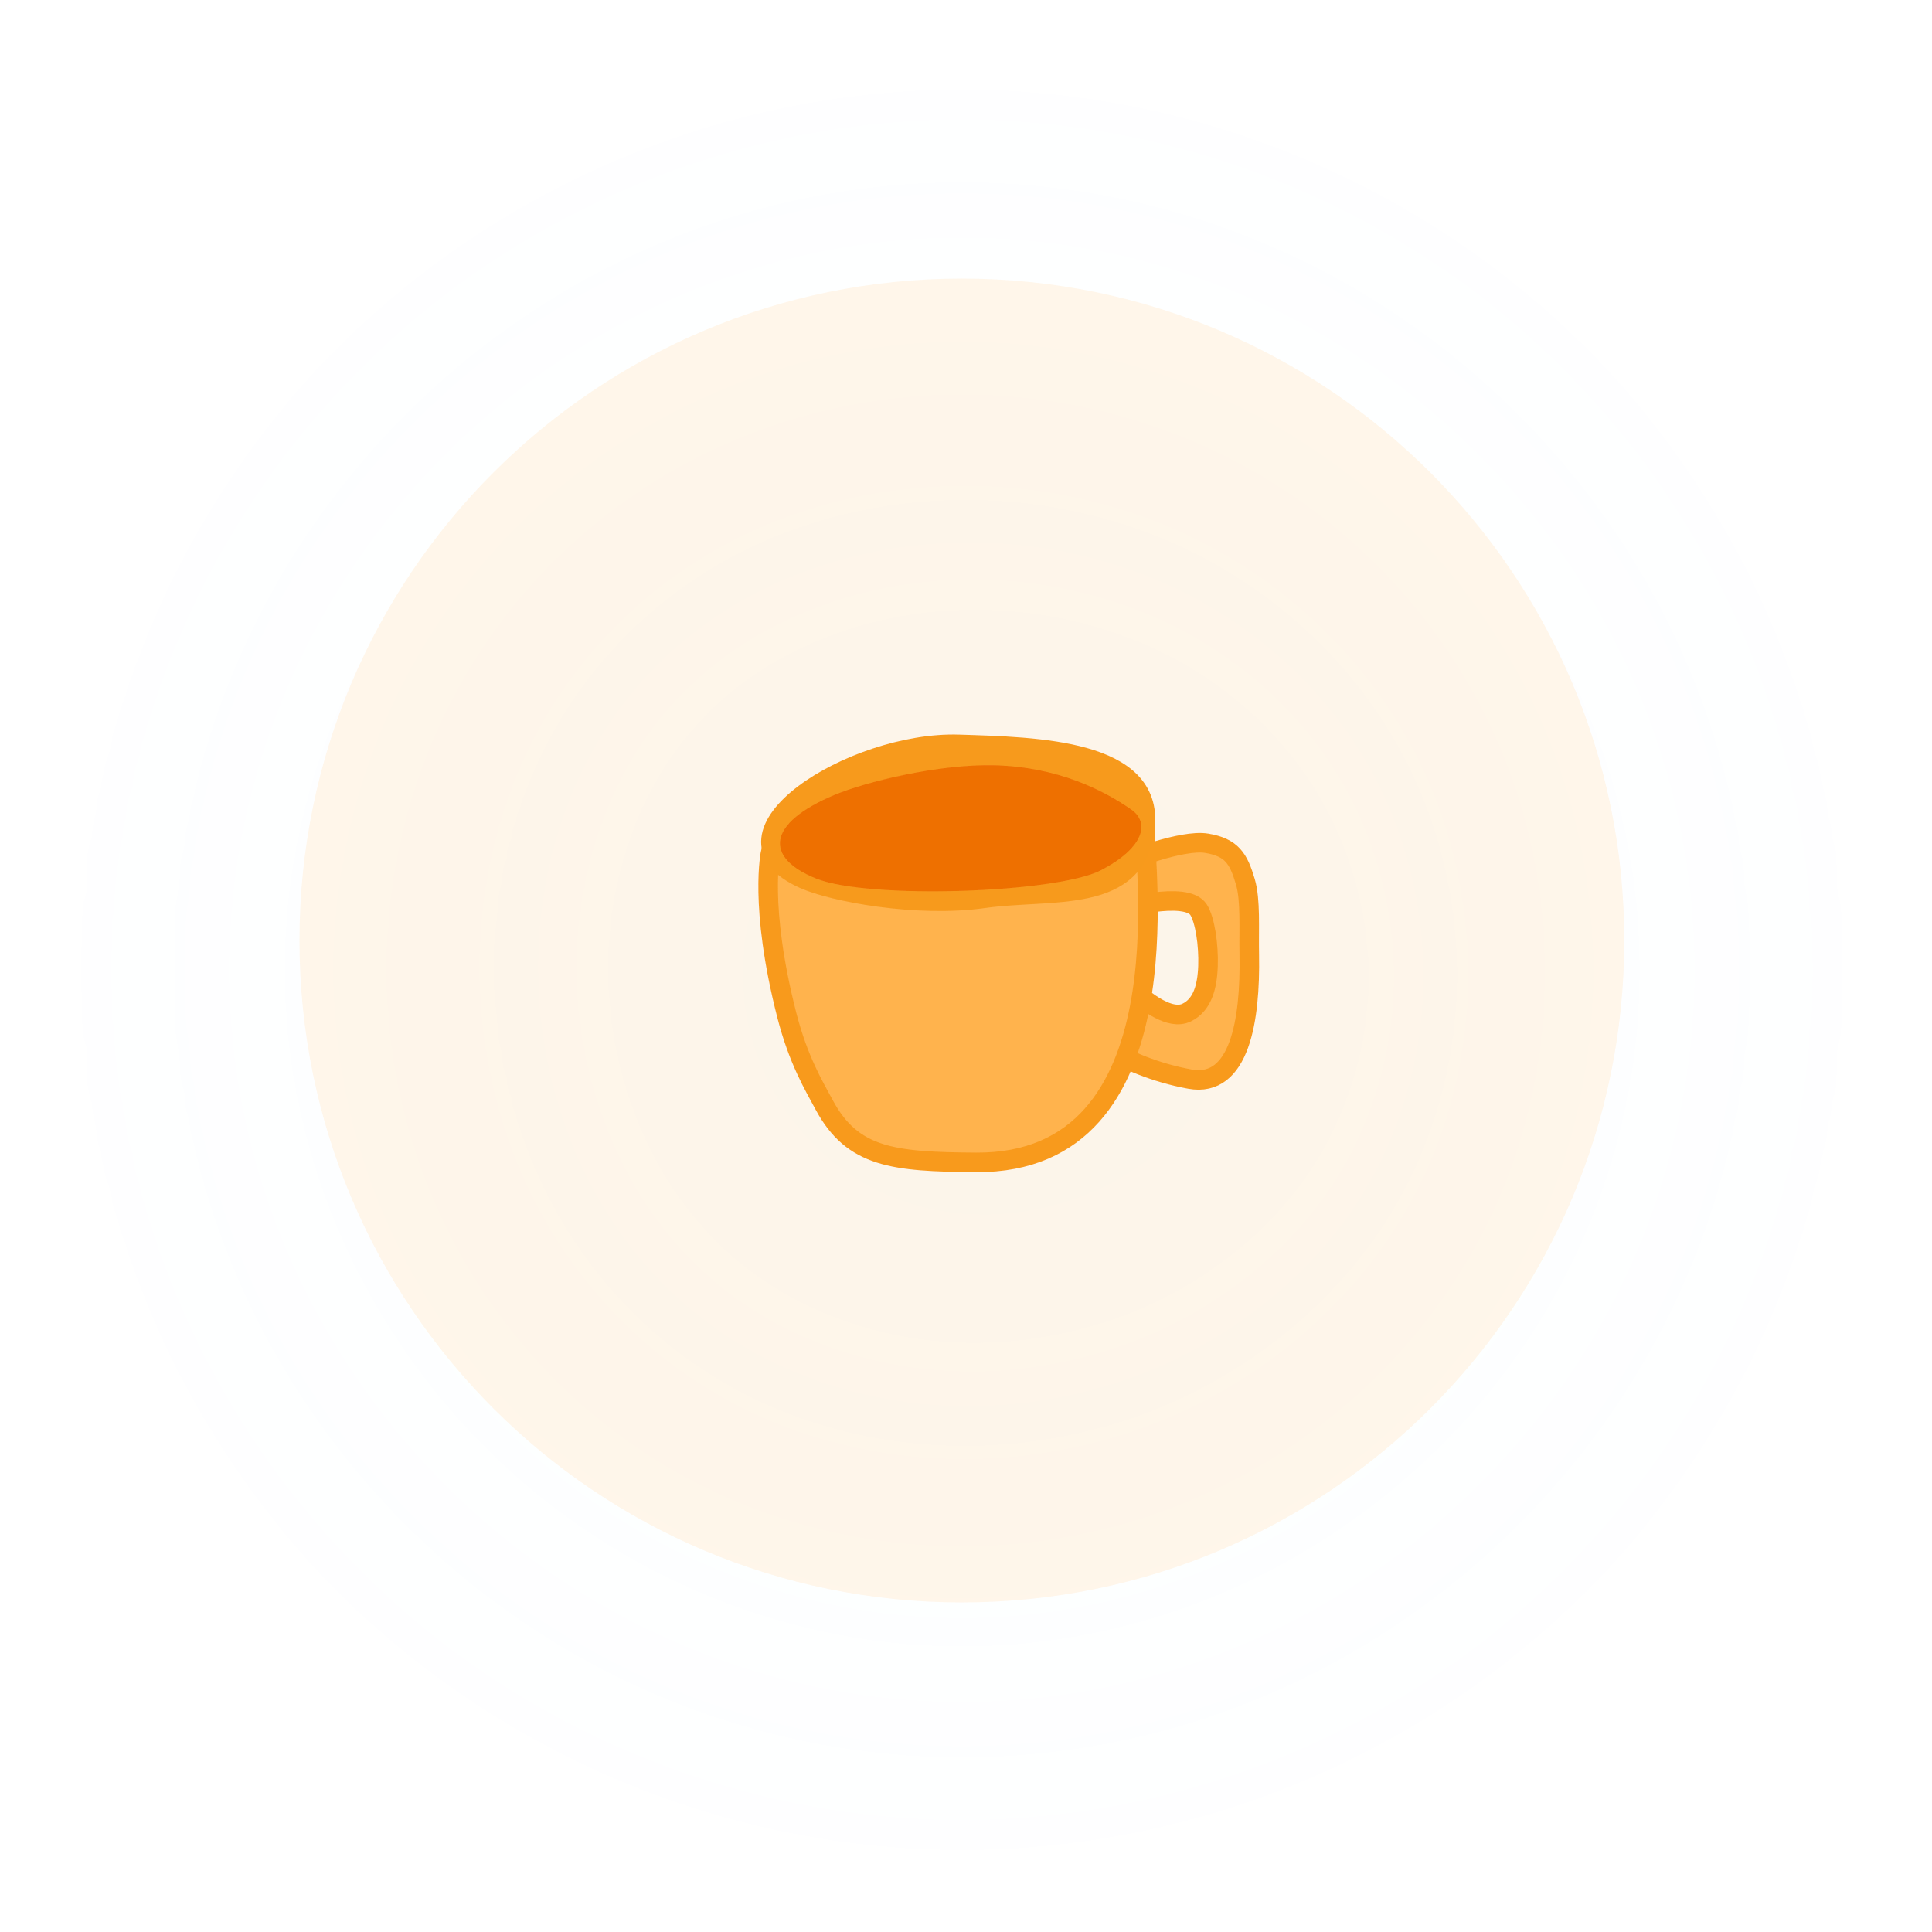
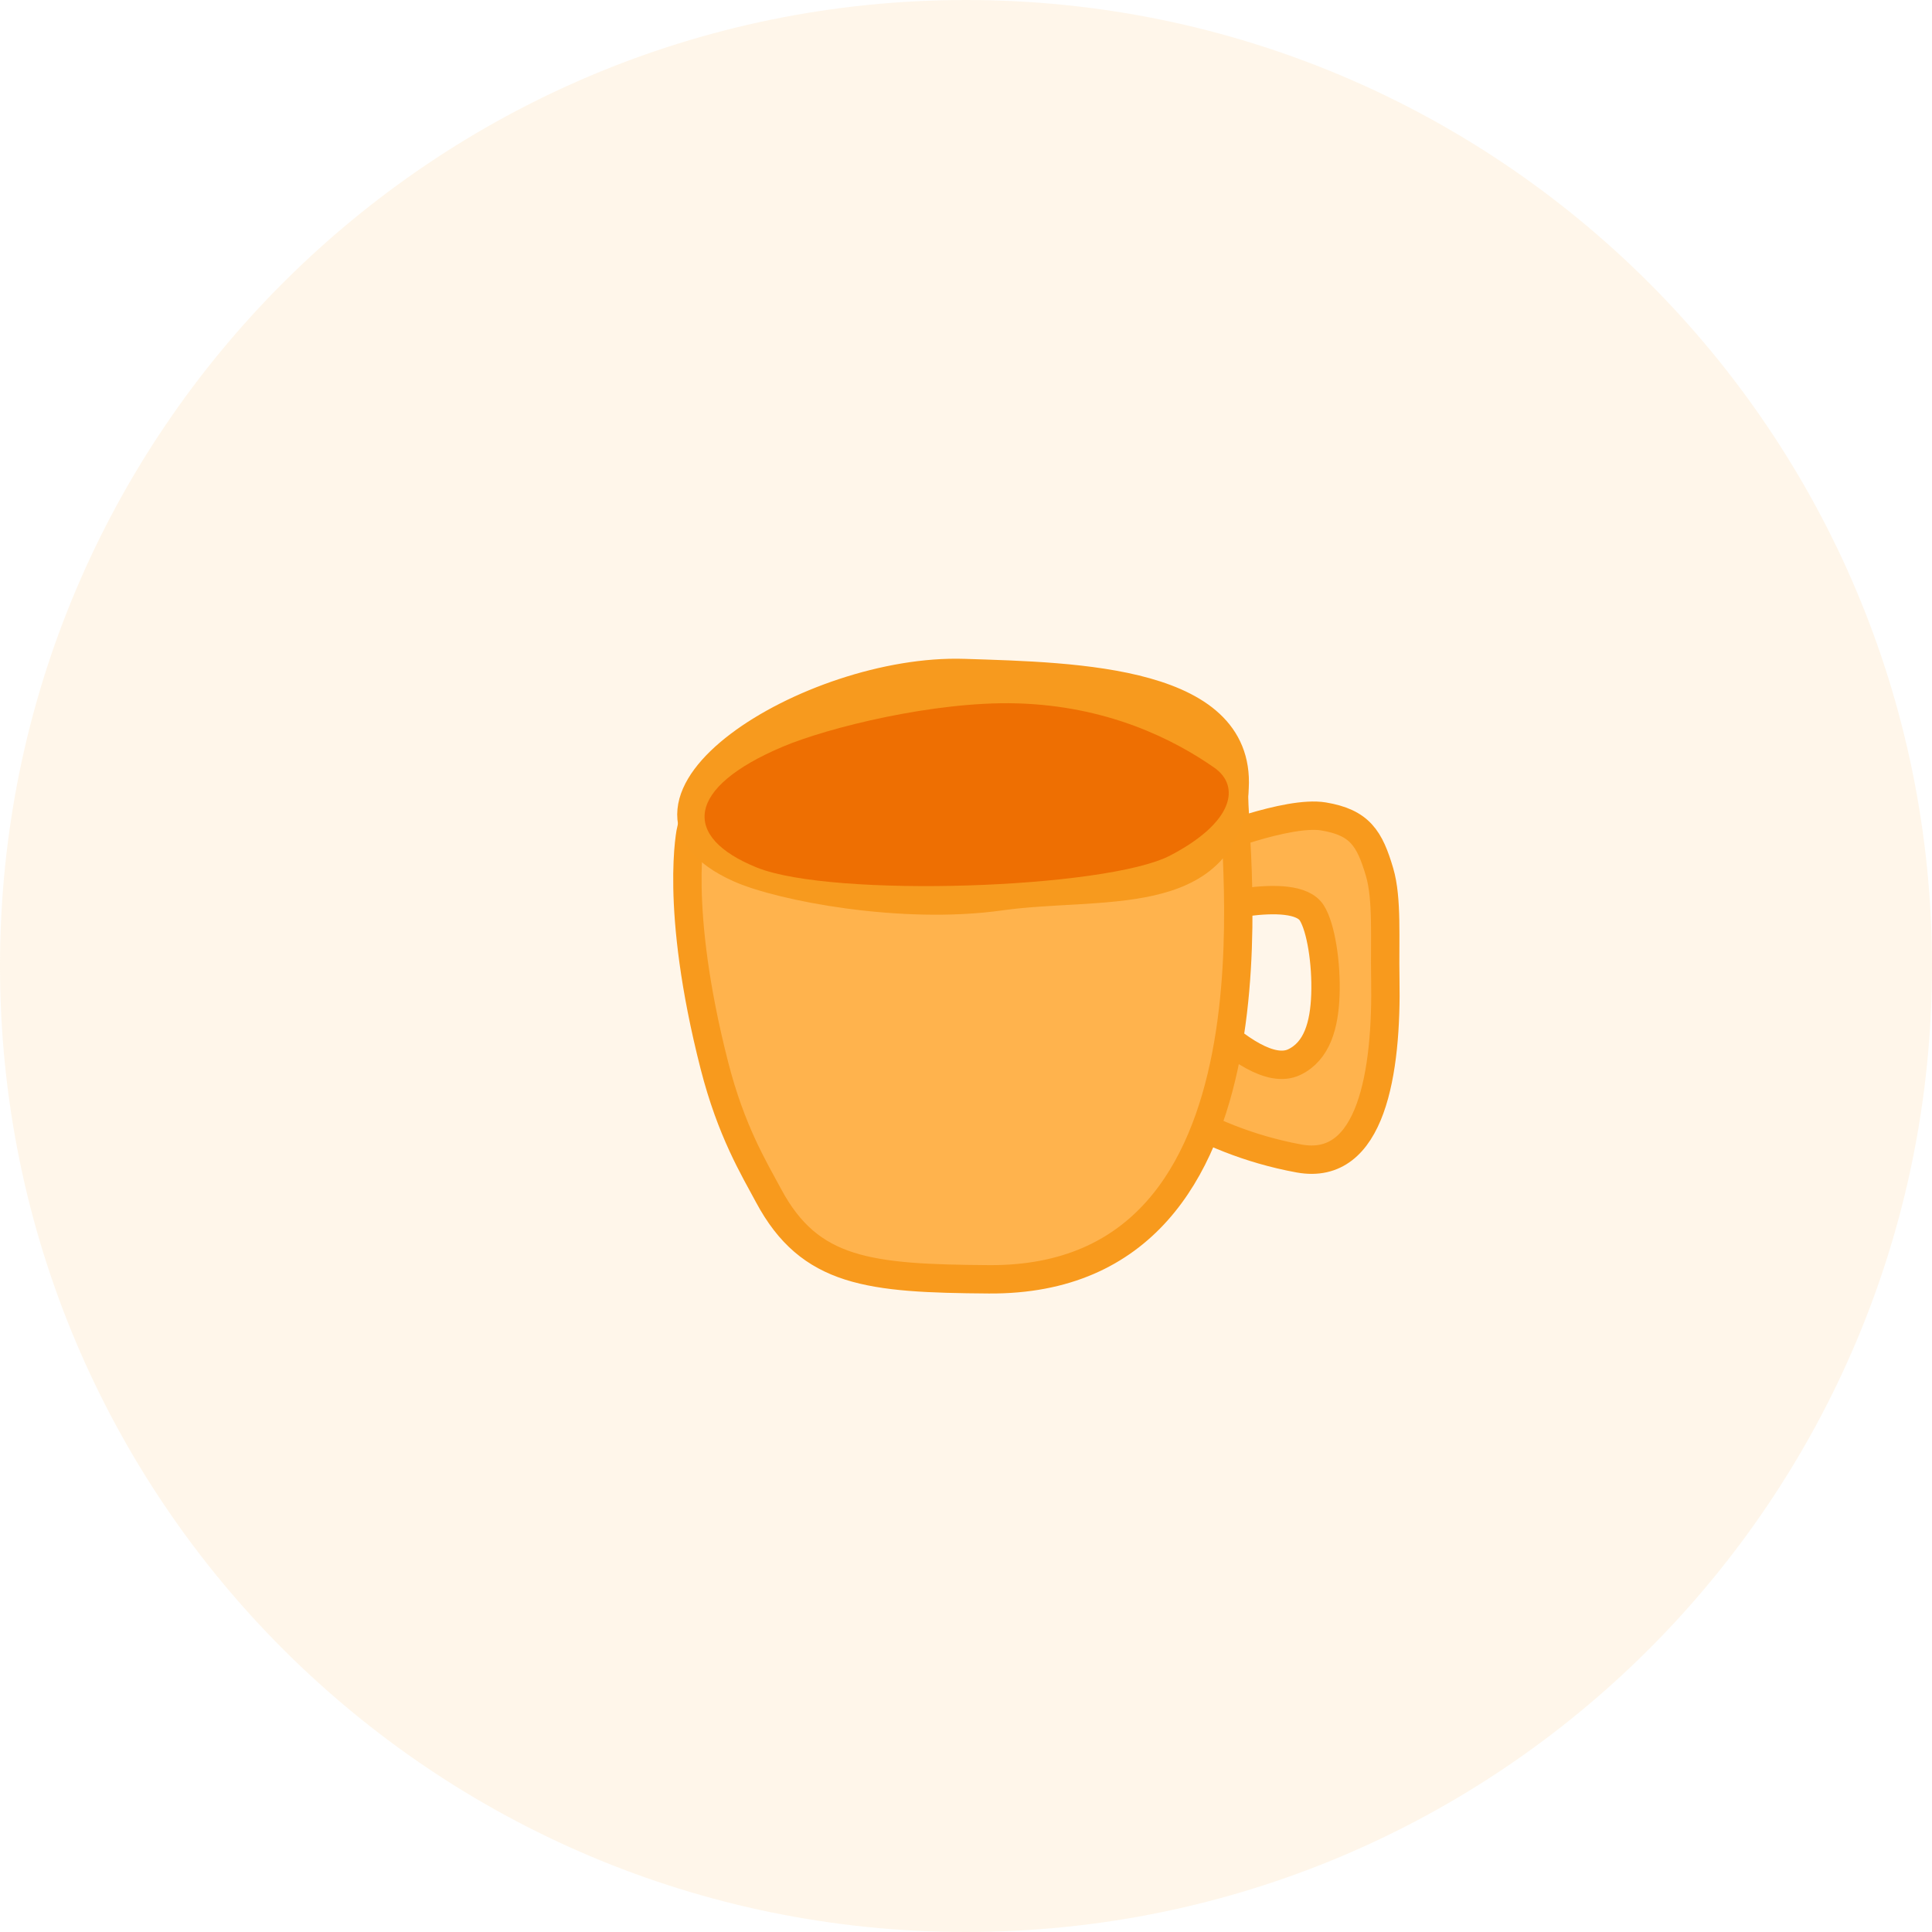
- <svg width="132" height="132" viewBox="0 0 132 132">
-   <defs>
-     <filter id="symbol-javascript-a" width="200%" height="200%" x="-50%" y="-50%" filterUnits="objectBoundingBox">
-       <feOffset dy="2" in="SourceAlpha" result="shadowOffsetOuter1" />
-       <feGaussianBlur in="shadowOffsetOuter1" result="shadowBlurOuter1" stdDeviation="11" />
-       <feColorMatrix in="shadowBlurOuter1" result="shadowMatrixOuter1" values="0 0 0 0 0.302   0 0 0 0 0.618   0 0 0 0 1  0 0 0 0.082 0" />
-       <feMerge>
-         <feMergeNode in="shadowMatrixOuter1" />
-         <feMergeNode in="SourceGraphic" />
-       </feMerge>
-     </filter>
-   </defs>
-   <g fill="none" fill-rule="evenodd" filter="url(#symbol-javascript-a)" transform="translate(20.332 18.932)">
-     <path fill="#FFE9CA" d="M45.386,90.551 C70.381,90.551 90.643,70.303 90.643,45.326 C90.643,20.35 70.381,0.102 45.386,0.102 C20.391,0.102 0.129,20.35 0.129,45.326 C0.129,70.303 20.391,90.551 45.386,90.551 L45.386,90.551 Z" opacity=".397" />
-     <g transform="rotate(3 -577.436 632.295)">
-       <path fill="#FFB34D" stroke="#F89A1D" stroke-width="1.337" d="M24.713,7.571 C24.713,7.571 28.453,5.829 30.175,6.025 C31.896,6.222 32.393,6.95 32.944,8.511 C33.38,9.747 33.343,11.656 33.474,13.499 C33.787,17.887 33.308,22.619 29.862,22.175 C24.969,21.544 21.907,19.05 21.907,19.05 L22.642,13.349 C22.642,13.349 27.274,18.813 29.4,17.651 C30.446,17.079 30.721,15.835 30.697,14.403 C30.671,12.925 30.322,11.258 29.857,10.596 C28.941,9.292 24.394,10.857 24.394,10.857 L24.713,7.571 L24.713,7.571 Z" />
-       <path fill="#FFB34D" stroke="#F89A1D" stroke-width="1.337" d="M0.455,8.19 C0.455,8.19 -0.182,11.838 2.133,19.249 C3.082,22.286 4.242,23.98 5.003,25.237 C7.13,28.748 9.934,28.878 15.571,28.622 C30.077,27.964 25.904,7.455 25.904,5.089 C25.904,2.723 0.455,8.19 0.455,8.19 L0.455,8.19 Z" />
-       <path fill="#F79A1E" stroke="#F79A1E" stroke-width="1.22" d="M2.805,9.963 C4.8,10.729 10.574,11.534 15.176,10.636 C19.779,9.738 25.697,10.552 25.966,5.137 C26.235,-0.277 18.219,-4.71844785e-15 12.909,0.107 C5.622,0.255 -4.275,7.245 2.805,9.963 L2.805,9.963 Z" />
-       <path fill="#EE6F02" d="M15.437,1.463 C19.729,1.353 22.924,2.764 24.905,3.996 C26.197,4.8 25.967,6.521 23.052,8.241 C20.137,9.961 7.274,11.076 3.64,9.826 C0.007,8.576 0.1,6.242 4.559,4.078 C6.663,3.056 11.602,1.562 15.437,1.463 Z" />
-     </g>
+ <svg width="200" height="200" viewBox="0 0 200 200">
+   <g fill="none" fill-rule="evenodd">
+     <path fill="#FFE9CA" d="M100,200 C155.228,200 200,155.228 200,100 C200,44.772 155.228,0 100,0 C44.772,0 0,44.772 0,100 C0,155.228 44.772,200 100,200 L100,200 Z" opacity=".397" />
+     <path fill="#FFB34D" stroke="#F89A1D" stroke-width="2.937" d="M124.097,87.609 C124.097,87.609 132.318,83.781 136.102,84.213 C139.886,84.645 140.978,86.245 142.188,89.675 C143.146,92.392 143.066,96.588 143.354,100.638 C144.04,110.283 142.988,120.682 135.415,119.706 C124.661,118.32 117.931,112.838 117.931,112.838 L119.547,100.31 C119.547,100.31 129.727,112.318 134.399,109.765 C136.699,108.508 137.303,105.774 137.249,102.625 C137.193,99.378 136.426,95.713 135.404,94.258 C133.391,91.392 123.396,94.833 123.396,94.833 L124.097,87.609 L124.097,87.609 Z" transform="rotate(3 130.73 101.975)" />
+     <path fill="#FFB34D" stroke="#F89A1D" stroke-width="2.937" d="M70.541,87.318 C70.541,87.318 69.14,95.334 74.227,111.621 C76.313,118.298 78.864,122.019 80.537,124.782 C85.21,132.5 91.373,132.785 103.762,132.222 C135.643,130.775 126.471,85.701 126.471,80.501 C126.471,75.301 70.541,87.318 70.541,87.318 L70.541,87.318 Z" transform="rotate(3 99.03 105.801)" />
+     <path fill="#F79A1E" stroke="#F79A1E" stroke-width="2.682" d="M76.977,91.219 C81.362,92.902 94.051,94.672 104.166,92.698 C114.282,90.723 127.29,92.512 127.88,80.612 C128.471,68.712 110.855,69.322 99.184,69.558 C83.169,69.881 61.415,85.245 76.977,91.219 L76.977,91.219 Z" transform="rotate(3 99.76 81.518)" />
+     <path fill="#EE6F02" d="M104.696,72.557 C114.13,72.315 121.151,75.418 125.505,78.125 C128.346,79.891 127.84,83.674 121.433,87.454 C115.027,91.235 86.756,93.684 78.771,90.937 C70.785,88.19 70.991,83.061 80.791,78.304 C85.415,76.059 96.268,72.774 104.696,72.557 Z" transform="rotate(3 100.12 82.327)" />
  </g>
</svg>
